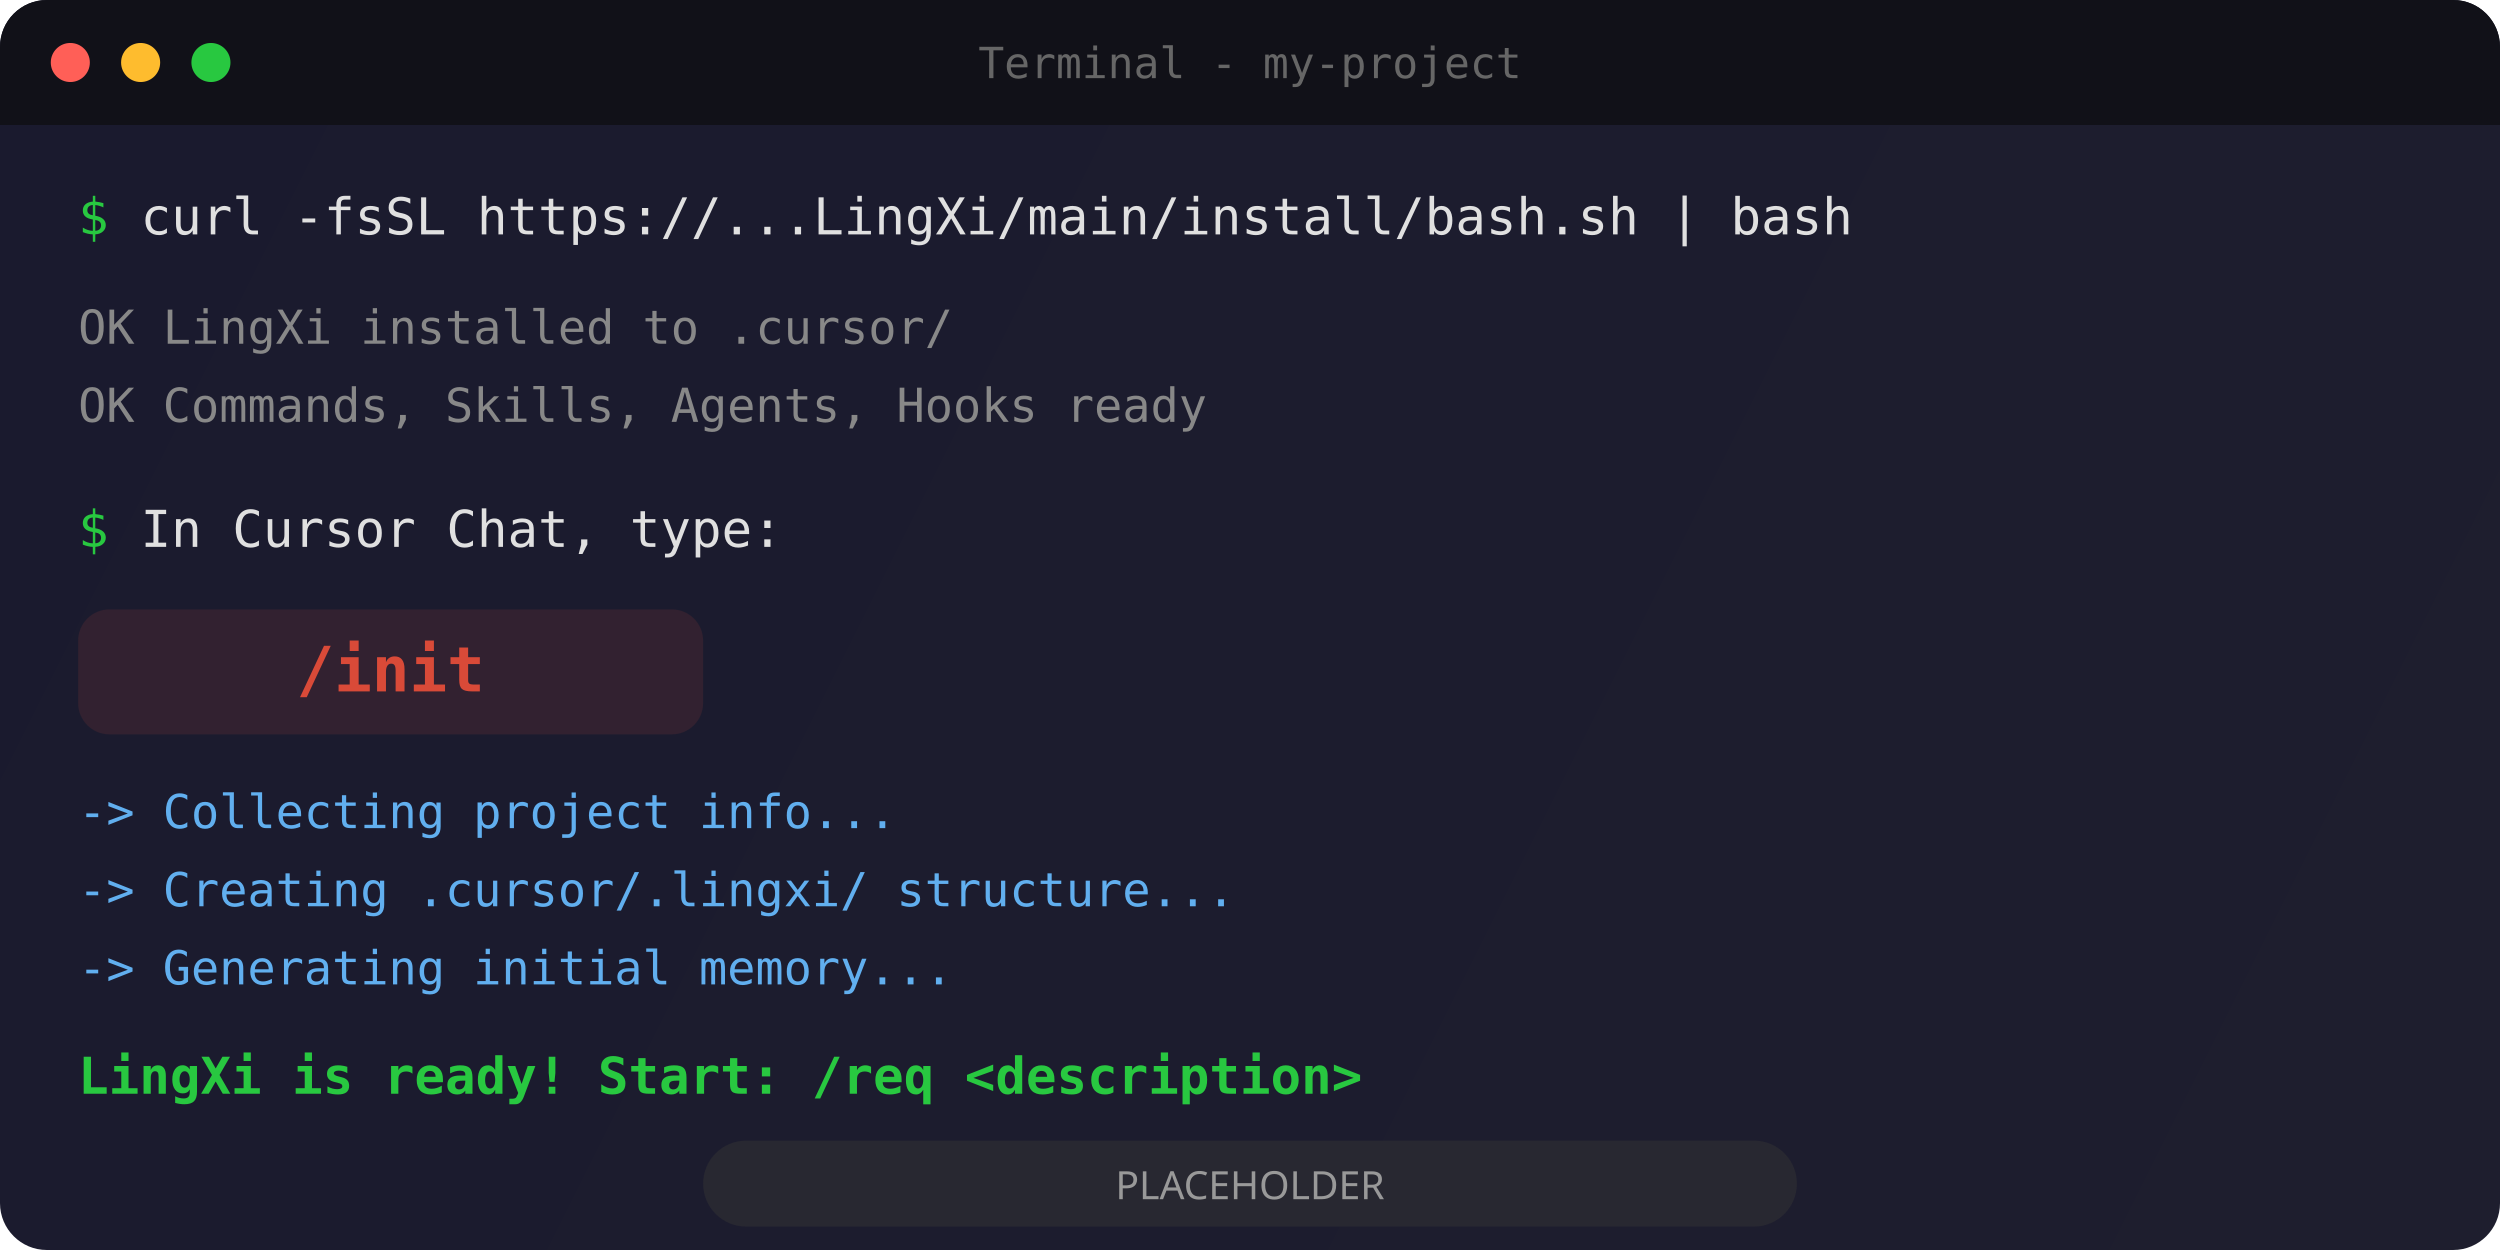
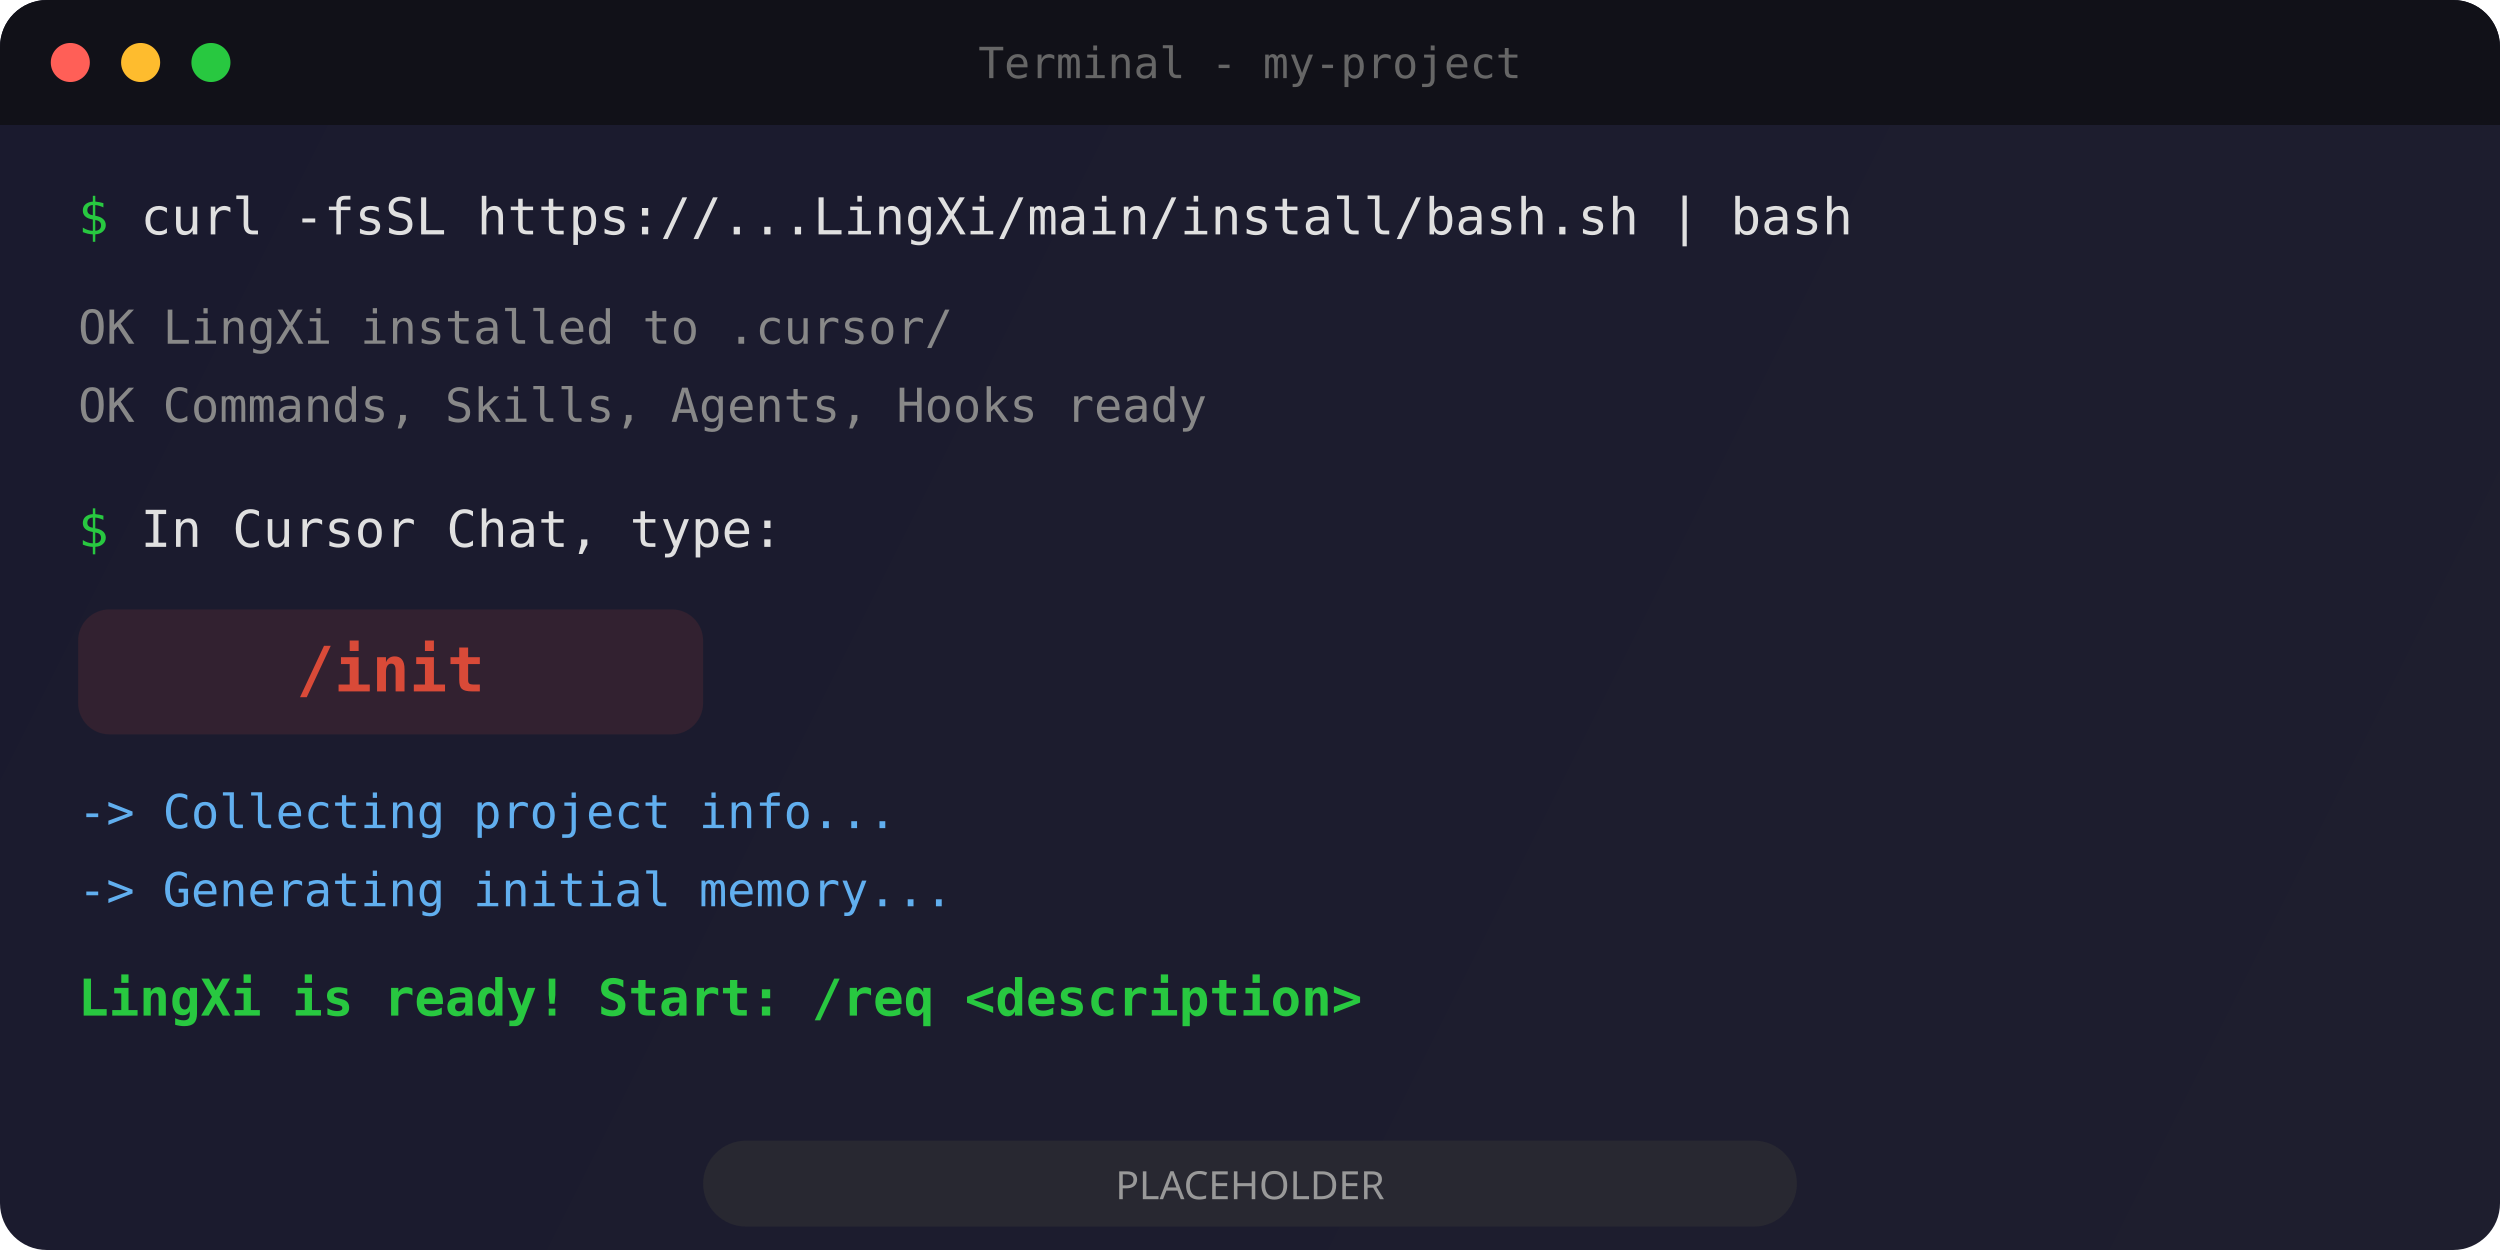
<svg xmlns="http://www.w3.org/2000/svg" viewBox="0 0 640 320" fill="none">
  <defs>
    <linearGradient id="gs-bg" x1="0" y1="0" x2="640" y2="320" gradientUnits="userSpaceOnUse">
      <stop offset="0" stop-color="#1a1a2e" />
      <stop offset="1" stop-color="#1e1e2e" />
    </linearGradient>
  </defs>
  <rect width="640" height="320" rx="12" fill="url(#gs-bg)" />
  <rect width="640" height="32" rx="12" fill="#111118" />
  <rect y="12" width="640" height="20" fill="#111118" />
  <circle cx="18" cy="16" r="5" fill="#ff5f57" />
  <circle cx="36" cy="16" r="5" fill="#febc2e" />
  <circle cx="54" cy="16" r="5" fill="#28c840" />
  <text x="320" y="20" text-anchor="middle" fill="#666" font-family="monospace" font-size="11">Terminal - my-project</text>
  <text x="20" y="60" fill="#28c840" font-family="monospace" font-size="13">$</text>
  <text x="36" y="60" fill="#e0e0e0" font-family="monospace" font-size="13">curl -fsSL https://...LingXi/main/install/bash.sh | bash</text>
  <text x="20" y="88" fill="#888" font-family="monospace" font-size="12">OK  LingXi installed to .cursor/</text>
  <text x="20" y="108" fill="#888" font-family="monospace" font-size="12">OK  Commands, Skills, Agents, Hooks ready</text>
  <text x="20" y="140" fill="#28c840" font-family="monospace" font-size="13">$</text>
  <text x="36" y="140" fill="#e0e0e0" font-family="monospace" font-size="13">In Cursor Chat, type:</text>
  <rect x="20" y="156" width="160" height="32" rx="8" fill="#d94a38" opacity="0.12" />
  <text x="100" y="177" text-anchor="middle" fill="#d94a38" font-family="monospace" font-size="16" font-weight="700">/init</text>
  <text x="20" y="212" fill="#61afef" font-family="monospace" font-size="12">-&gt; Collecting project info...</text>
-   <text x="20" y="232" fill="#61afef" font-family="monospace" font-size="12">-&gt; Creating .cursor/.lingxi/ structure...</text>
-   <text x="20" y="252" fill="#61afef" font-family="monospace" font-size="12">-&gt; Generating initial memory...</text>
-   <text x="20" y="280" fill="#28c840" font-family="monospace" font-size="13" font-weight="600">LingXi is ready! Start: /req &lt;description&gt;</text>
+   <text x="20" y="232" fill="#61afef" font-family="monospace" font-size="12">-&gt; Generating initial memory...</text>
+   <text x="20" y="260" fill="#28c840" font-family="monospace" font-size="13" font-weight="600">LingXi is ready! Start: /req &lt;description&gt;</text>
  <rect x="180" y="292" width="280" height="22" rx="11" fill="#333" opacity="0.5" />
  <text x="320" y="307" text-anchor="middle" fill="#999" font-family="sans-serif" font-size="10">PLACEHOLDER</text>
</svg>
